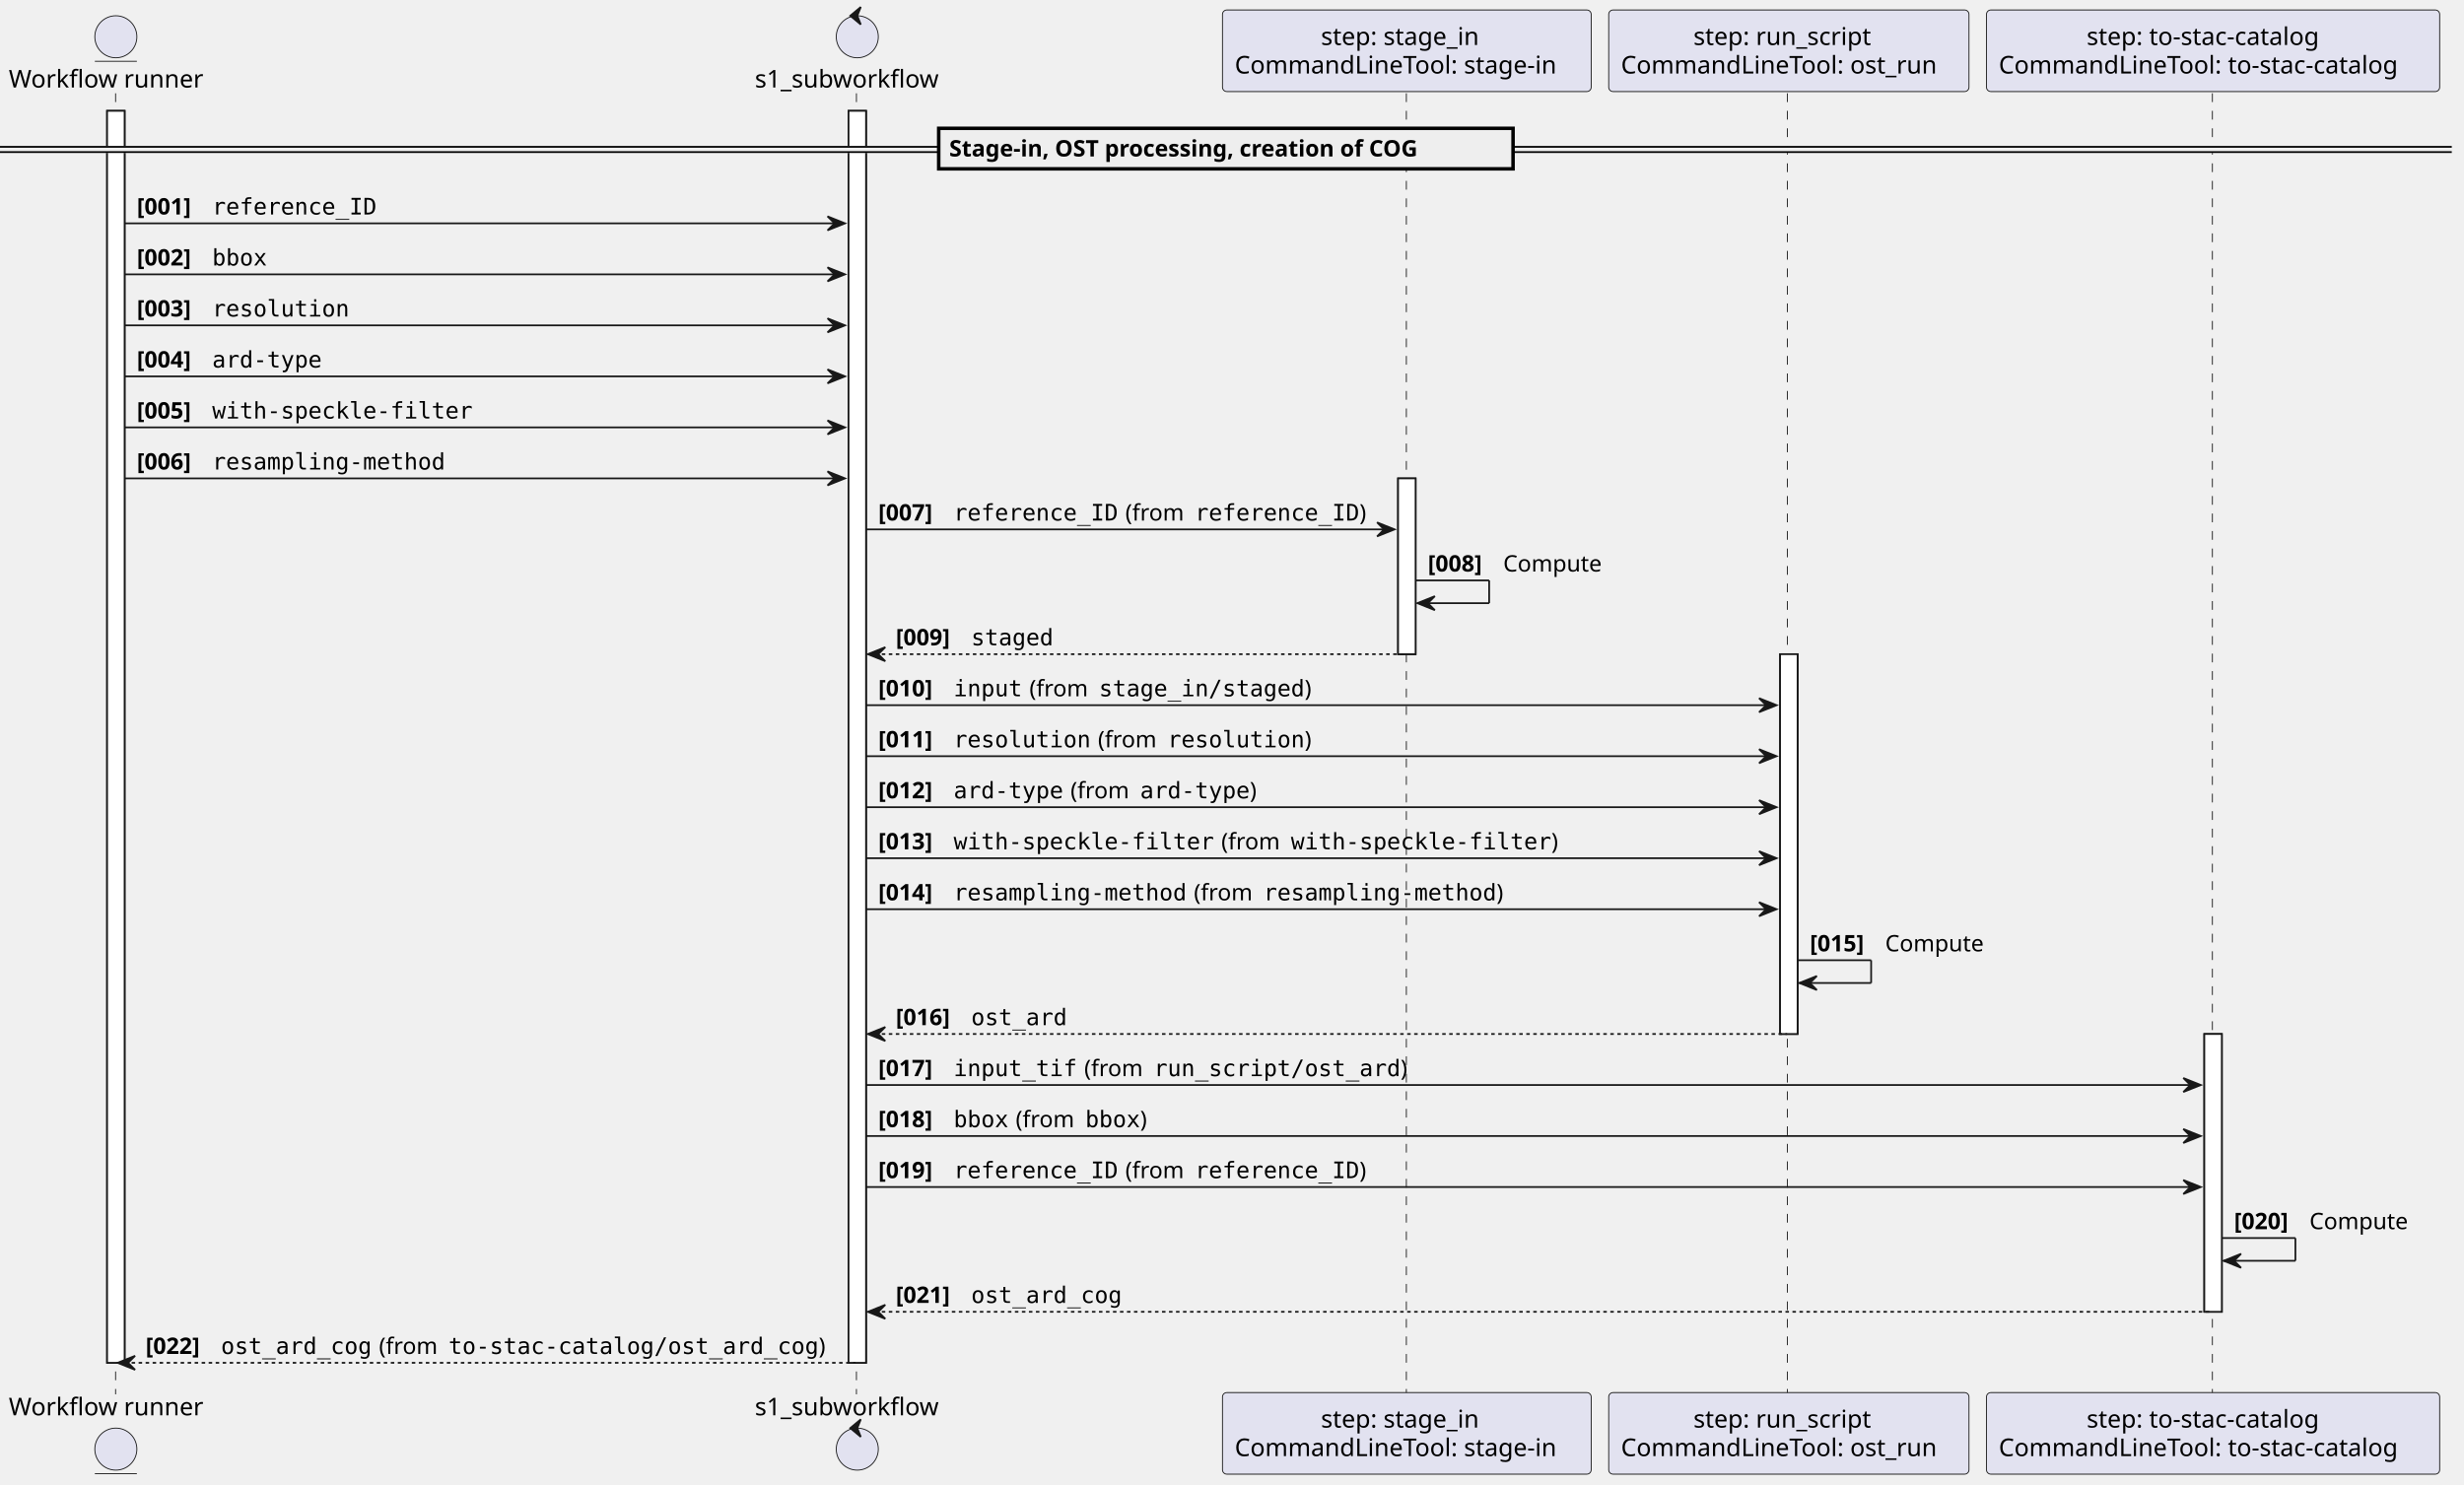
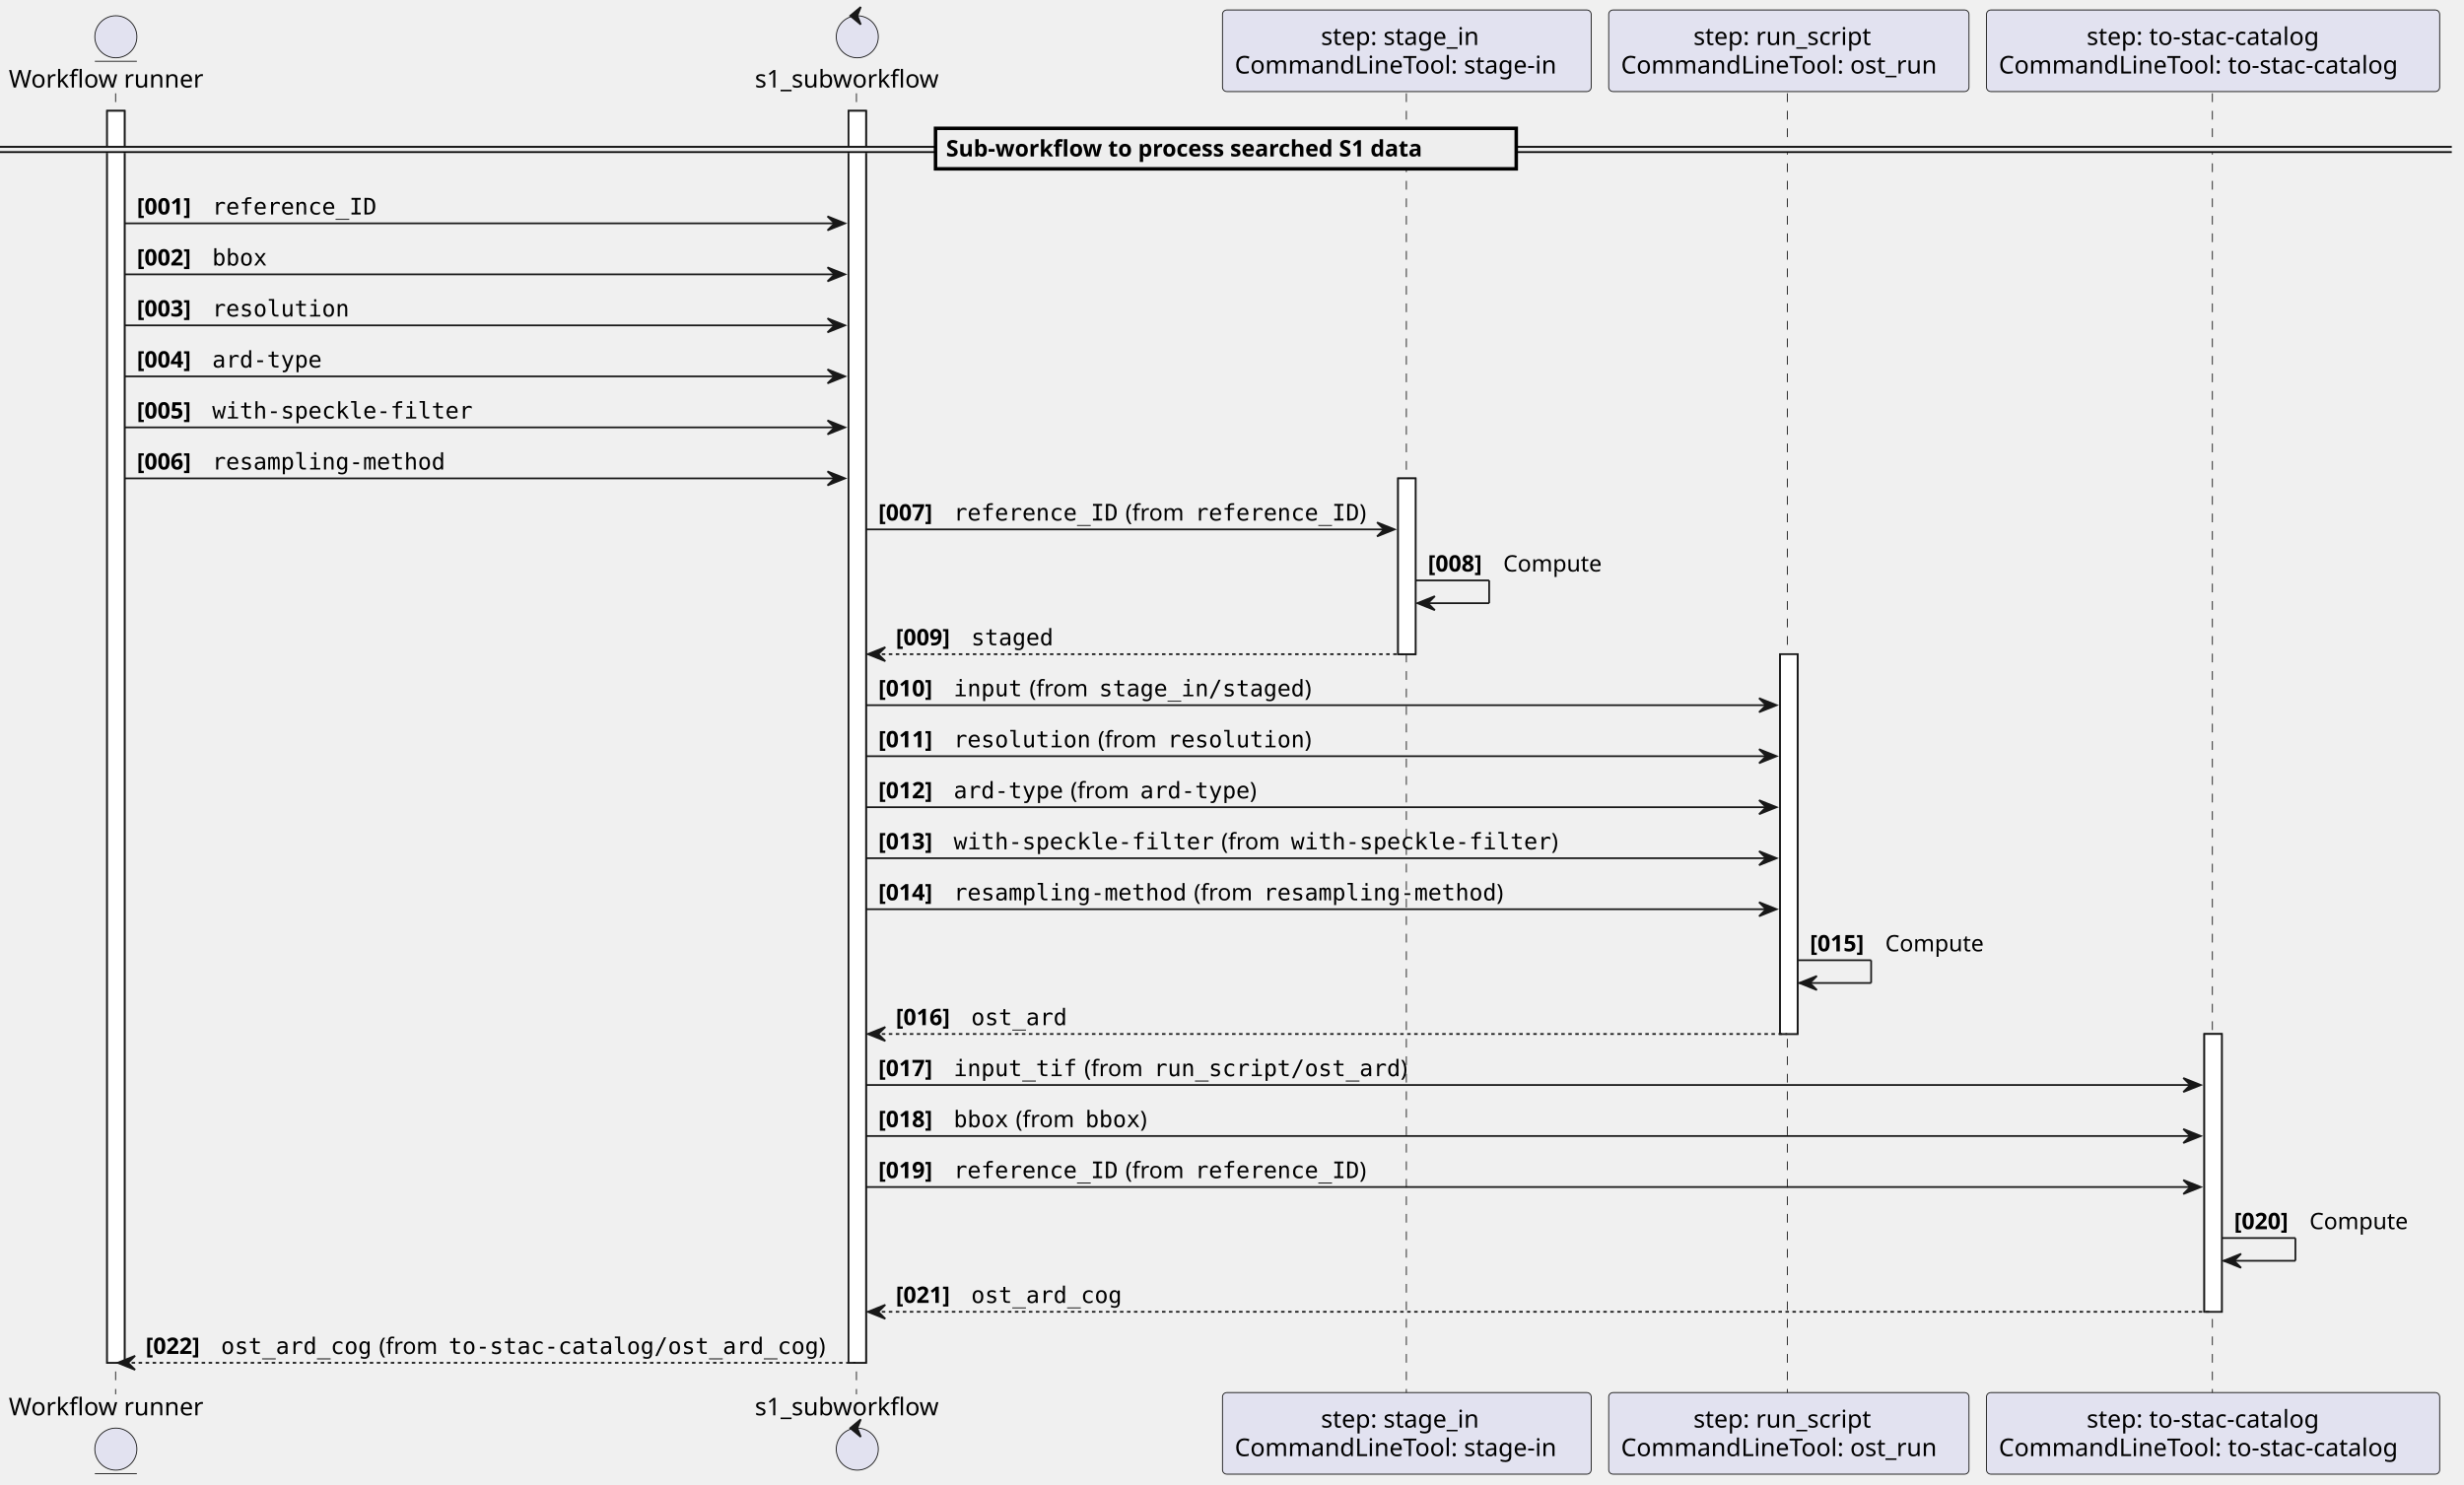
<svg xmlns="http://www.w3.org/2000/svg" contentStyleType="text/css" data-diagram-type="SEQUENCE" height="848px" preserveAspectRatio="none" style="width:1407px;height:848px;background:#FFFFFF;" version="1.1" viewBox="0 0 1407 848" width="1407px" zoomAndPan="magnify">
  <defs />
  <g>
    <g>
      <rect fill="#FFFFFF" height="715.055" style="stroke:#181818;stroke-width:1;" width="10" x="61.15" y="63.297" />
    </g>
    <g>
      <rect fill="#FFFFFF" height="715.055" style="stroke:#181818;stroke-width:1;" width="10" x="484.529" y="63.297" />
    </g>
    <g>
      <rect fill="#FFFFFF" height="100.398" style="stroke:#181818;stroke-width:1;" width="10" x="798.335" y="273.227" />
    </g>
    <g>
      <rect fill="#FFFFFF" height="216.93" style="stroke:#181818;stroke-width:1;" width="10" x="1016.468" y="373.625" />
    </g>
    <g>
      <rect fill="#FFFFFF" height="158.664" style="stroke:#181818;stroke-width:1;" width="10" x="1258.716" y="590.555" />
    </g>
    <g>
      <rect fill="#000000" fill-opacity="0" height="743.055" width="8" x="62.15" y="53.297" />
      <line style="stroke:#181818;stroke-width:0.5;stroke-dasharray:5,5;" x1="66" x2="66" y1="53.297" y2="796.352" />
    </g>
    <g>
      <rect fill="#000000" fill-opacity="0" height="743.055" width="8" x="485.529" y="53.297" />
      <line style="stroke:#181818;stroke-width:0.5;stroke-dasharray:5,5;" x1="489.045" x2="489.045" y1="53.297" y2="796.352" />
    </g>
    <g>
      <rect fill="#000000" fill-opacity="0" height="743.055" width="8" x="799.335" y="53.297" />
      <line style="stroke:#181818;stroke-width:0.5;stroke-dasharray:5,5;" x1="803.061" x2="803.061" y1="53.297" y2="796.352" />
    </g>
    <g>
      <rect fill="#000000" fill-opacity="0" height="743.055" width="8" x="1017.468" y="53.297" />
      <line style="stroke:#181818;stroke-width:0.5;stroke-dasharray:5,5;" x1="1020.608" x2="1020.608" y1="53.297" y2="796.352" />
    </g>
    <g>
      <rect fill="#000000" fill-opacity="0" height="743.055" width="8" x="1259.716" y="53.297" />
      <line style="stroke:#181818;stroke-width:0.5;stroke-dasharray:5,5;" x1="1263.329" x2="1263.329" y1="53.297" y2="796.352" />
    </g>
    <g class="participant participant-head" data-participant="wfrunner">
      <text fill="#000000" font-family="sans-serif" font-size="14" lengthAdjust="spacing" textLength="116.3" x="5" y="49.995">Workflow runner</text>
      <ellipse cx="66.15" cy="21" fill="#E2E2F0" rx="12" ry="12" style="stroke:#181818;stroke-width:0.5;" />
      <line style="stroke:#181818;stroke-width:0.5;" x1="54.15" x2="78.15" y1="35" y2="35" />
    </g>
    <g class="participant participant-tail" data-participant="wfrunner">
      <text fill="#000000" font-family="sans-serif" font-size="14" lengthAdjust="spacing" textLength="116.3" x="5" y="808.347">Workflow runner</text>
      <ellipse cx="66.15" cy="827.648" fill="#E2E2F0" rx="12" ry="12" style="stroke:#181818;stroke-width:0.5;" />
      <line style="stroke:#181818;stroke-width:0.5;" x1="54.15" x2="78.15" y1="841.648" y2="841.648" />
    </g>
    <g class="participant participant-head" data-participant="s1_subworkflow_or">
      <text fill="#000000" font-family="sans-serif" font-size="14" lengthAdjust="spacing" textLength="110.968" x="431.045" y="49.995">s1_subworkflow</text>
      <ellipse cx="489.529" cy="21" fill="#E2E2F0" rx="12" ry="12" style="stroke:#181818;stroke-width:0.5;" />
      <polygon fill="#181818" points="485.529,9,491.529,4,489.529,9,491.529,14,485.529,9" style="stroke:#181818;stroke-width:1;" />
    </g>
    <g class="participant participant-tail" data-participant="s1_subworkflow_or">
      <text fill="#000000" font-family="sans-serif" font-size="14" lengthAdjust="spacing" textLength="110.968" x="431.045" y="808.347">s1_subworkflow</text>
      <ellipse cx="489.529" cy="827.648" fill="#E2E2F0" rx="12" ry="12" style="stroke:#181818;stroke-width:0.5;" />
      <polygon fill="#181818" points="485.529,815.648,491.529,810.648,489.529,815.648,491.529,820.648,485.529,815.648" style="stroke:#181818;stroke-width:1;" />
    </g>
    <g class="participant participant-head" data-participant="stage_in">
      <rect fill="#E2E2F0" height="46.594" rx="2.5" ry="2.5" style="stroke:#181818;stroke-width:0.5;" width="210.547" x="698.061" y="5.703" />
      <text fill="#000000" font-family="sans-serif" font-size="14" lengthAdjust="spacing" textLength="98.075" x="754.297" y="25.698">step: stage_in</text>
      <text fill="#000000" font-family="sans-serif" font-size="14" lengthAdjust="spacing" textLength="196.547" x="705.061" y="41.995">CommandLineTool: stage-in</text>
    </g>
    <g class="participant participant-tail" data-participant="stage_in">
      <rect fill="#E2E2F0" height="46.594" rx="2.5" ry="2.5" style="stroke:#181818;stroke-width:0.5;" width="210.547" x="698.061" y="795.352" />
      <text fill="#000000" font-family="sans-serif" font-size="14" lengthAdjust="spacing" textLength="98.075" x="754.297" y="815.347">step: stage_in</text>
      <text fill="#000000" font-family="sans-serif" font-size="14" lengthAdjust="spacing" textLength="196.547" x="705.061" y="831.644">CommandLineTool: stage-in</text>
    </g>
    <g class="participant participant-head" data-participant="run_script">
      <rect fill="#E2E2F0" height="46.594" rx="2.5" ry="2.5" style="stroke:#181818;stroke-width:0.5;" width="205.721" x="918.608" y="5.703" />
      <text fill="#000000" font-family="sans-serif" font-size="14" lengthAdjust="spacing" textLength="108.965" x="966.986" y="25.698">step: run_script</text>
      <text fill="#000000" font-family="sans-serif" font-size="14" lengthAdjust="spacing" textLength="191.721" x="925.608" y="41.995">CommandLineTool: ost_run</text>
    </g>
    <g class="participant participant-tail" data-participant="run_script">
      <rect fill="#E2E2F0" height="46.594" rx="2.5" ry="2.5" style="stroke:#181818;stroke-width:0.5;" width="205.721" x="918.608" y="795.352" />
      <text fill="#000000" font-family="sans-serif" font-size="14" lengthAdjust="spacing" textLength="108.965" x="966.986" y="815.347">step: run_script</text>
      <text fill="#000000" font-family="sans-serif" font-size="14" lengthAdjust="spacing" textLength="191.721" x="925.608" y="831.644">CommandLineTool: ost_run</text>
    </g>
    <g class="participant participant-head" data-participant="to_stac_catalog">
      <rect fill="#E2E2F0" height="46.594" rx="2.5" ry="2.5" style="stroke:#181818;stroke-width:0.5;" width="258.774" x="1134.329" y="5.703" />
      <text fill="#000000" font-family="sans-serif" font-size="14" lengthAdjust="spacing" textLength="144.355" x="1191.539" y="25.698">step: to-stac-catalog</text>
      <text fill="#000000" font-family="sans-serif" font-size="14" lengthAdjust="spacing" textLength="244.774" x="1141.329" y="41.995">CommandLineTool: to-stac-catalog</text>
    </g>
    <g class="participant participant-tail" data-participant="to_stac_catalog">
      <rect fill="#E2E2F0" height="46.594" rx="2.5" ry="2.5" style="stroke:#181818;stroke-width:0.5;" width="258.774" x="1134.329" y="795.352" />
      <text fill="#000000" font-family="sans-serif" font-size="14" lengthAdjust="spacing" textLength="144.355" x="1191.539" y="815.347">step: to-stac-catalog</text>
      <text fill="#000000" font-family="sans-serif" font-size="14" lengthAdjust="spacing" textLength="244.774" x="1141.329" y="831.644">CommandLineTool: to-stac-catalog</text>
    </g>
    <g>
      <rect fill="#FFFFFF" height="715.055" style="stroke:#181818;stroke-width:1;" width="10" x="61.15" y="63.297" />
    </g>
    <g>
      <rect fill="#FFFFFF" height="715.055" style="stroke:#181818;stroke-width:1;" width="10" x="484.529" y="63.297" />
    </g>
    <g>
      <rect fill="#FFFFFF" height="100.398" style="stroke:#181818;stroke-width:1;" width="10" x="798.335" y="273.227" />
    </g>
    <g>
      <rect fill="#FFFFFF" height="216.93" style="stroke:#181818;stroke-width:1;" width="10" x="1016.468" y="373.625" />
    </g>
    <g>
      <rect fill="#FFFFFF" height="158.664" style="stroke:#181818;stroke-width:1;" width="10" x="1258.716" y="590.555" />
    </g>
    <rect fill="#EEEEEE" height="3" style="stroke:#EEEEEE;stroke-width:1;" width="1400.016" x="0" y="83.863" />
    <line style="stroke:#000000;stroke-width:1;" x1="0" x2="1400.016" y1="83.863" y2="83.863" />
    <line style="stroke:#000000;stroke-width:1;" x1="0" x2="1400.016" y1="86.863" y2="86.863" />
-     <rect fill="#EEEEEE" height="23.133" style="stroke:#000000;stroke-width:2;" width="327.968" x="536.024" y="73.297" />
-     <text fill="#000000" font-family="sans-serif" font-size="13" font-weight="bold" lengthAdjust="spacing" textLength="309.442" x="542.024" y="89.364">Stage-in, OST processing, creation of COG</text>
+     <rect fill="#EEEEEE" height="23.133" style="stroke:#000000;stroke-width:2;" width="331.611" x="534.202" y="73.297" />
+     <text fill="#000000" font-family="sans-serif" font-size="13" font-weight="bold" lengthAdjust="spacing" textLength="313.085" x="540.202" y="89.364">Sub-workflow to process searched S1 data</text>
    <g class="message" data-participant-1="wfrunner" data-participant-2="s1_subworkflow_or">
      <polygon fill="#181818" points="472.529,123.562,482.529,127.562,472.529,131.562,476.529,127.562" style="stroke:#181818;stroke-width:1;" />
      <line style="stroke:#181818;stroke-width:1;" x1="71.15" x2="478.529" y1="127.562" y2="127.562" />
      <text fill="#000000" font-family="sans-serif" font-size="13" font-weight="bold" lengthAdjust="spacing" textLength="39.019" x="78.15" y="122.497">[001]</text>
      <text fill="#000000" font-family="monospace" font-size="13" lengthAdjust="spacing" textLength="93.92" x="121.169" y="122.497">reference_ID</text>
    </g>
    <g class="message" data-participant-1="wfrunner" data-participant-2="s1_subworkflow_or">
      <polygon fill="#181818" points="472.529,152.695,482.529,156.695,472.529,160.695,476.529,156.695" style="stroke:#181818;stroke-width:1;" />
      <line style="stroke:#181818;stroke-width:1;" x1="71.15" x2="478.529" y1="156.695" y2="156.695" />
      <text fill="#000000" font-family="sans-serif" font-size="13" font-weight="bold" lengthAdjust="spacing" textLength="39.019" x="78.15" y="151.629">[002]</text>
      <text fill="#000000" font-family="monospace" font-size="13" lengthAdjust="spacing" textLength="31.307" x="121.169" y="151.629">bbox</text>
    </g>
    <g class="message" data-participant-1="wfrunner" data-participant-2="s1_subworkflow_or">
      <polygon fill="#181818" points="472.529,181.828,482.529,185.828,472.529,189.828,476.529,185.828" style="stroke:#181818;stroke-width:1;" />
      <line style="stroke:#181818;stroke-width:1;" x1="71.15" x2="478.529" y1="185.828" y2="185.828" />
      <text fill="#000000" font-family="sans-serif" font-size="13" font-weight="bold" lengthAdjust="spacing" textLength="39.019" x="78.15" y="180.762">[003]</text>
      <text fill="#000000" font-family="monospace" font-size="13" lengthAdjust="spacing" textLength="78.267" x="121.169" y="180.762">resolution</text>
    </g>
    <g class="message" data-participant-1="wfrunner" data-participant-2="s1_subworkflow_or">
      <polygon fill="#181818" points="472.529,210.961,482.529,214.961,472.529,218.961,476.529,214.961" style="stroke:#181818;stroke-width:1;" />
      <line style="stroke:#181818;stroke-width:1;" x1="71.15" x2="478.529" y1="214.961" y2="214.961" />
      <text fill="#000000" font-family="sans-serif" font-size="13" font-weight="bold" lengthAdjust="spacing" textLength="39.019" x="78.15" y="209.895">[004]</text>
      <text fill="#000000" font-family="monospace" font-size="13" lengthAdjust="spacing" textLength="62.613" x="121.169" y="209.895">ard-type</text>
    </g>
    <g class="message" data-participant-1="wfrunner" data-participant-2="s1_subworkflow_or">
      <polygon fill="#181818" points="472.529,240.094,482.529,244.094,472.529,248.094,476.529,244.094" style="stroke:#181818;stroke-width:1;" />
      <line style="stroke:#181818;stroke-width:1;" x1="71.15" x2="478.529" y1="244.094" y2="244.094" />
      <text fill="#000000" font-family="sans-serif" font-size="13" font-weight="bold" lengthAdjust="spacing" textLength="39.019" x="78.15" y="239.028">[005]</text>
      <text fill="#000000" font-family="monospace" font-size="13" lengthAdjust="spacing" textLength="148.707" x="121.169" y="239.028">with-speckle-filter</text>
    </g>
    <g class="message" data-participant-1="wfrunner" data-participant-2="s1_subworkflow_or">
      <polygon fill="#181818" points="472.529,269.227,482.529,273.227,472.529,277.227,476.529,273.227" style="stroke:#181818;stroke-width:1;" />
      <line style="stroke:#181818;stroke-width:1;" x1="71.15" x2="478.529" y1="273.227" y2="273.227" />
      <text fill="#000000" font-family="sans-serif" font-size="13" font-weight="bold" lengthAdjust="spacing" textLength="39.019" x="78.15" y="268.161">[006]</text>
      <text fill="#000000" font-family="monospace" font-size="13" lengthAdjust="spacing" textLength="133.053" x="121.169" y="268.161">resampling-method</text>
    </g>
    <g class="message" data-participant-1="s1_subworkflow_or" data-participant-2="stage_in">
      <polygon fill="#181818" points="786.335,298.359,796.335,302.359,786.335,306.359,790.335,302.359" style="stroke:#181818;stroke-width:1;" />
      <line style="stroke:#181818;stroke-width:1;" x1="494.529" x2="792.335" y1="302.359" y2="302.359" />
      <text fill="#000000" font-family="sans-serif" font-size="13" font-weight="bold" lengthAdjust="spacing" textLength="39.019" x="501.529" y="297.293">[007]</text>
      <text fill="#000000" font-family="monospace" font-size="13" lengthAdjust="spacing" textLength="93.92" x="544.548" y="297.293">reference_ID</text>
      <text fill="#000000" font-family="sans-serif" font-size="13" lengthAdjust="spacing" textLength="35.61" x="642.6" y="297.293">(from</text>
      <text fill="#000000" font-family="monospace" font-size="13" lengthAdjust="spacing" textLength="93.92" x="682.343" y="297.293">reference_ID</text>
      <text fill="#000000" font-family="sans-serif" font-size="13" lengthAdjust="spacing" textLength="5.072" x="776.263" y="297.293">)</text>
    </g>
    <g class="message" data-participant-1="stage_in" data-participant-2="stage_in">
      <line style="stroke:#181818;stroke-width:1;" x1="808.335" x2="850.335" y1="331.492" y2="331.492" />
      <line style="stroke:#181818;stroke-width:1;" x1="850.335" x2="850.335" y1="331.492" y2="344.492" />
      <line style="stroke:#181818;stroke-width:1;" x1="809.335" x2="850.335" y1="344.492" y2="344.492" />
      <polygon fill="#181818" points="819.335,340.492,809.335,344.492,819.335,348.492,815.335,344.492" style="stroke:#181818;stroke-width:1;" />
      <text fill="#000000" font-family="sans-serif" font-size="13" font-weight="bold" lengthAdjust="spacing" textLength="39.019" x="815.335" y="326.426">[008]</text>
      <text fill="#000000" font-family="sans-serif" font-size="13" lengthAdjust="spacing" textLength="59.281" x="858.354" y="326.426">Compute</text>
    </g>
    <g class="message" data-participant-1="stage_in" data-participant-2="s1_subworkflow_or">
      <polygon fill="#181818" points="505.529,369.625,495.529,373.625,505.529,377.625,501.529,373.625" style="stroke:#181818;stroke-width:1;" />
      <line style="stroke:#181818;stroke-width:1;stroke-dasharray:2,2;" x1="499.529" x2="802.335" y1="373.625" y2="373.625" />
      <text fill="#000000" font-family="sans-serif" font-size="13" font-weight="bold" lengthAdjust="spacing" textLength="39.019" x="511.529" y="368.559">[009]</text>
      <text fill="#000000" font-family="monospace" font-size="13" lengthAdjust="spacing" textLength="46.96" x="554.548" y="368.559">staged</text>
    </g>
    <g class="message" data-participant-1="s1_subworkflow_or" data-participant-2="run_script">
      <polygon fill="#181818" points="1004.468,398.758,1014.468,402.758,1004.468,406.758,1008.468,402.758" style="stroke:#181818;stroke-width:1;" />
      <line style="stroke:#181818;stroke-width:1;" x1="494.529" x2="1010.468" y1="402.758" y2="402.758" />
      <text fill="#000000" font-family="sans-serif" font-size="13" font-weight="bold" lengthAdjust="spacing" textLength="39.019" x="501.529" y="397.692">[010]</text>
      <text fill="#000000" font-family="monospace" font-size="13" lengthAdjust="spacing" textLength="39.133" x="544.548" y="397.692">input</text>
      <text fill="#000000" font-family="sans-serif" font-size="13" lengthAdjust="spacing" textLength="35.61" x="587.813" y="397.692">(from</text>
      <text fill="#000000" font-family="monospace" font-size="13" lengthAdjust="spacing" textLength="117.4" x="627.556" y="397.692">stage_in/staged</text>
      <text fill="#000000" font-family="sans-serif" font-size="13" lengthAdjust="spacing" textLength="5.072" x="744.956" y="397.692">)</text>
    </g>
    <g class="message" data-participant-1="s1_subworkflow_or" data-participant-2="run_script">
      <polygon fill="#181818" points="1004.468,427.891,1014.468,431.891,1004.468,435.891,1008.468,431.891" style="stroke:#181818;stroke-width:1;" />
      <line style="stroke:#181818;stroke-width:1;" x1="494.529" x2="1010.468" y1="431.891" y2="431.891" />
      <text fill="#000000" font-family="sans-serif" font-size="13" font-weight="bold" lengthAdjust="spacing" textLength="39.019" x="501.529" y="426.825">[011]</text>
      <text fill="#000000" font-family="monospace" font-size="13" lengthAdjust="spacing" textLength="78.267" x="544.548" y="426.825">resolution</text>
      <text fill="#000000" font-family="sans-serif" font-size="13" lengthAdjust="spacing" textLength="35.61" x="626.947" y="426.825">(from</text>
      <text fill="#000000" font-family="monospace" font-size="13" lengthAdjust="spacing" textLength="78.267" x="666.689" y="426.825">resolution</text>
      <text fill="#000000" font-family="sans-serif" font-size="13" lengthAdjust="spacing" textLength="5.072" x="744.956" y="426.825">)</text>
    </g>
    <g class="message" data-participant-1="s1_subworkflow_or" data-participant-2="run_script">
      <polygon fill="#181818" points="1004.468,457.023,1014.468,461.023,1004.468,465.023,1008.468,461.023" style="stroke:#181818;stroke-width:1;" />
      <line style="stroke:#181818;stroke-width:1;" x1="494.529" x2="1010.468" y1="461.023" y2="461.023" />
      <text fill="#000000" font-family="sans-serif" font-size="13" font-weight="bold" lengthAdjust="spacing" textLength="39.019" x="501.529" y="455.957">[012]</text>
      <text fill="#000000" font-family="monospace" font-size="13" lengthAdjust="spacing" textLength="62.613" x="544.548" y="455.957">ard-type</text>
      <text fill="#000000" font-family="sans-serif" font-size="13" lengthAdjust="spacing" textLength="35.61" x="611.293" y="455.957">(from</text>
      <text fill="#000000" font-family="monospace" font-size="13" lengthAdjust="spacing" textLength="62.613" x="651.036" y="455.957">ard-type</text>
      <text fill="#000000" font-family="sans-serif" font-size="13" lengthAdjust="spacing" textLength="5.072" x="713.649" y="455.957">)</text>
    </g>
    <g class="message" data-participant-1="s1_subworkflow_or" data-participant-2="run_script">
      <polygon fill="#181818" points="1004.468,486.156,1014.468,490.156,1004.468,494.156,1008.468,490.156" style="stroke:#181818;stroke-width:1;" />
      <line style="stroke:#181818;stroke-width:1;" x1="494.529" x2="1010.468" y1="490.156" y2="490.156" />
      <text fill="#000000" font-family="sans-serif" font-size="13" font-weight="bold" lengthAdjust="spacing" textLength="39.019" x="501.529" y="485.09">[013]</text>
      <text fill="#000000" font-family="monospace" font-size="13" lengthAdjust="spacing" textLength="148.707" x="544.548" y="485.09">with-speckle-filter</text>
      <text fill="#000000" font-family="sans-serif" font-size="13" lengthAdjust="spacing" textLength="35.61" x="697.387" y="485.09">(from</text>
      <text fill="#000000" font-family="monospace" font-size="13" lengthAdjust="spacing" textLength="148.707" x="737.129" y="485.09">with-speckle-filter</text>
      <text fill="#000000" font-family="sans-serif" font-size="13" lengthAdjust="spacing" textLength="5.072" x="885.836" y="485.09">)</text>
    </g>
    <g class="message" data-participant-1="s1_subworkflow_or" data-participant-2="run_script">
      <polygon fill="#181818" points="1004.468,515.289,1014.468,519.289,1004.468,523.289,1008.468,519.289" style="stroke:#181818;stroke-width:1;" />
      <line style="stroke:#181818;stroke-width:1;" x1="494.529" x2="1010.468" y1="519.289" y2="519.289" />
      <text fill="#000000" font-family="sans-serif" font-size="13" font-weight="bold" lengthAdjust="spacing" textLength="39.019" x="501.529" y="514.223">[014]</text>
      <text fill="#000000" font-family="monospace" font-size="13" lengthAdjust="spacing" textLength="133.053" x="544.548" y="514.223">resampling-method</text>
      <text fill="#000000" font-family="sans-serif" font-size="13" lengthAdjust="spacing" textLength="35.61" x="681.733" y="514.223">(from</text>
      <text fill="#000000" font-family="monospace" font-size="13" lengthAdjust="spacing" textLength="133.053" x="721.476" y="514.223">resampling-method</text>
      <text fill="#000000" font-family="sans-serif" font-size="13" lengthAdjust="spacing" textLength="5.072" x="854.529" y="514.223">)</text>
    </g>
    <g class="message" data-participant-1="run_script" data-participant-2="run_script">
      <line style="stroke:#181818;stroke-width:1;" x1="1026.468" x2="1068.468" y1="548.422" y2="548.422" />
      <line style="stroke:#181818;stroke-width:1;" x1="1068.468" x2="1068.468" y1="548.422" y2="561.422" />
      <line style="stroke:#181818;stroke-width:1;" x1="1027.468" x2="1068.468" y1="561.422" y2="561.422" />
      <polygon fill="#181818" points="1037.468,557.422,1027.468,561.422,1037.468,565.422,1033.468,561.422" style="stroke:#181818;stroke-width:1;" />
      <text fill="#000000" font-family="sans-serif" font-size="13" font-weight="bold" lengthAdjust="spacing" textLength="39.019" x="1033.468" y="543.356">[015]</text>
      <text fill="#000000" font-family="sans-serif" font-size="13" lengthAdjust="spacing" textLength="59.281" x="1076.487" y="543.356">Compute</text>
    </g>
    <g class="message" data-participant-1="run_script" data-participant-2="s1_subworkflow_or">
      <polygon fill="#181818" points="505.529,586.555,495.529,590.555,505.529,594.555,501.529,590.555" style="stroke:#181818;stroke-width:1;" />
      <line style="stroke:#181818;stroke-width:1;stroke-dasharray:2,2;" x1="499.529" x2="1020.468" y1="590.555" y2="590.555" />
      <text fill="#000000" font-family="sans-serif" font-size="13" font-weight="bold" lengthAdjust="spacing" textLength="39.019" x="511.529" y="585.489">[016]</text>
      <text fill="#000000" font-family="monospace" font-size="13" lengthAdjust="spacing" textLength="54.787" x="554.548" y="585.489">ost_ard</text>
    </g>
    <g class="message" data-participant-1="s1_subworkflow_or" data-participant-2="to_stac_catalog">
      <polygon fill="#181818" points="1246.716,615.688,1256.716,619.688,1246.716,623.688,1250.716,619.688" style="stroke:#181818;stroke-width:1;" />
      <line style="stroke:#181818;stroke-width:1;" x1="494.529" x2="1252.716" y1="619.688" y2="619.688" />
      <text fill="#000000" font-family="sans-serif" font-size="13" font-weight="bold" lengthAdjust="spacing" textLength="39.019" x="501.529" y="614.622">[017]</text>
      <text fill="#000000" font-family="monospace" font-size="13" lengthAdjust="spacing" textLength="70.44" x="544.548" y="614.622">input_tif</text>
      <text fill="#000000" font-family="sans-serif" font-size="13" lengthAdjust="spacing" textLength="35.61" x="619.12" y="614.622">(from</text>
      <text fill="#000000" font-family="monospace" font-size="13" lengthAdjust="spacing" textLength="140.88" x="658.863" y="614.622">run_script/ost_ard</text>
      <text fill="#000000" font-family="sans-serif" font-size="13" lengthAdjust="spacing" textLength="5.072" x="799.743" y="614.622">)</text>
    </g>
    <g class="message" data-participant-1="s1_subworkflow_or" data-participant-2="to_stac_catalog">
      <polygon fill="#181818" points="1246.716,644.82,1256.716,648.82,1246.716,652.82,1250.716,648.82" style="stroke:#181818;stroke-width:1;" />
      <line style="stroke:#181818;stroke-width:1;" x1="494.529" x2="1252.716" y1="648.82" y2="648.82" />
      <text fill="#000000" font-family="sans-serif" font-size="13" font-weight="bold" lengthAdjust="spacing" textLength="39.019" x="501.529" y="643.754">[018]</text>
      <text fill="#000000" font-family="monospace" font-size="13" lengthAdjust="spacing" textLength="31.307" x="544.548" y="643.754">bbox</text>
      <text fill="#000000" font-family="sans-serif" font-size="13" lengthAdjust="spacing" textLength="35.61" x="579.987" y="643.754">(from</text>
      <text fill="#000000" font-family="monospace" font-size="13" lengthAdjust="spacing" textLength="31.307" x="619.73" y="643.754">bbox</text>
      <text fill="#000000" font-family="sans-serif" font-size="13" lengthAdjust="spacing" textLength="5.072" x="651.036" y="643.754">)</text>
    </g>
    <g class="message" data-participant-1="s1_subworkflow_or" data-participant-2="to_stac_catalog">
      <polygon fill="#181818" points="1246.716,673.953,1256.716,677.953,1246.716,681.953,1250.716,677.953" style="stroke:#181818;stroke-width:1;" />
      <line style="stroke:#181818;stroke-width:1;" x1="494.529" x2="1252.716" y1="677.953" y2="677.953" />
      <text fill="#000000" font-family="sans-serif" font-size="13" font-weight="bold" lengthAdjust="spacing" textLength="39.019" x="501.529" y="672.887">[019]</text>
      <text fill="#000000" font-family="monospace" font-size="13" lengthAdjust="spacing" textLength="93.92" x="544.548" y="672.887">reference_ID</text>
      <text fill="#000000" font-family="sans-serif" font-size="13" lengthAdjust="spacing" textLength="35.61" x="642.6" y="672.887">(from</text>
      <text fill="#000000" font-family="monospace" font-size="13" lengthAdjust="spacing" textLength="93.92" x="682.343" y="672.887">reference_ID</text>
      <text fill="#000000" font-family="sans-serif" font-size="13" lengthAdjust="spacing" textLength="5.072" x="776.263" y="672.887">)</text>
    </g>
    <g class="message" data-participant-1="to_stac_catalog" data-participant-2="to_stac_catalog">
      <line style="stroke:#181818;stroke-width:1;" x1="1268.716" x2="1310.716" y1="707.086" y2="707.086" />
      <line style="stroke:#181818;stroke-width:1;" x1="1310.716" x2="1310.716" y1="707.086" y2="720.086" />
      <line style="stroke:#181818;stroke-width:1;" x1="1269.716" x2="1310.716" y1="720.086" y2="720.086" />
      <polygon fill="#181818" points="1279.716,716.086,1269.716,720.086,1279.716,724.086,1275.716,720.086" style="stroke:#181818;stroke-width:1;" />
      <text fill="#000000" font-family="sans-serif" font-size="13" font-weight="bold" lengthAdjust="spacing" textLength="39.019" x="1275.716" y="702.02">[020]</text>
      <text fill="#000000" font-family="sans-serif" font-size="13" lengthAdjust="spacing" textLength="59.281" x="1318.735" y="702.02">Compute</text>
    </g>
    <g class="message" data-participant-1="to_stac_catalog" data-participant-2="s1_subworkflow_or">
      <polygon fill="#181818" points="505.529,745.219,495.529,749.219,505.529,753.219,501.529,749.219" style="stroke:#181818;stroke-width:1;" />
      <line style="stroke:#181818;stroke-width:1;stroke-dasharray:2,2;" x1="499.529" x2="1262.716" y1="749.219" y2="749.219" />
      <text fill="#000000" font-family="sans-serif" font-size="13" font-weight="bold" lengthAdjust="spacing" textLength="39.019" x="511.529" y="744.153">[021]</text>
      <text fill="#000000" font-family="monospace" font-size="13" lengthAdjust="spacing" textLength="86.093" x="554.548" y="744.153">ost_ard_cog</text>
    </g>
    <g class="message" data-participant-1="s1_subworkflow_or" data-participant-2="wfrunner">
      <polygon fill="#181818" points="77.15,774.352,67.15,778.352,77.15,782.352,73.15,778.352" style="stroke:#181818;stroke-width:1;" />
      <line style="stroke:#181818;stroke-width:1;stroke-dasharray:2,2;" x1="71.15" x2="488.529" y1="778.352" y2="778.352" />
      <text fill="#000000" font-family="sans-serif" font-size="13" font-weight="bold" lengthAdjust="spacing" textLength="39.019" x="83.15" y="773.286">[022]</text>
      <text fill="#000000" font-family="monospace" font-size="13" lengthAdjust="spacing" textLength="86.093" x="126.169" y="773.286">ost_ard_cog</text>
      <text fill="#000000" font-family="sans-serif" font-size="13" lengthAdjust="spacing" textLength="35.61" x="216.394" y="773.286">(from</text>
      <text fill="#000000" font-family="monospace" font-size="13" lengthAdjust="spacing" textLength="211.32" x="256.137" y="773.286">to-stac-catalog/ost_ard_cog</text>
      <text fill="#000000" font-family="sans-serif" font-size="13" lengthAdjust="spacing" textLength="5.072" x="467.457" y="773.286">)</text>
    </g>
  </g>
</svg>
